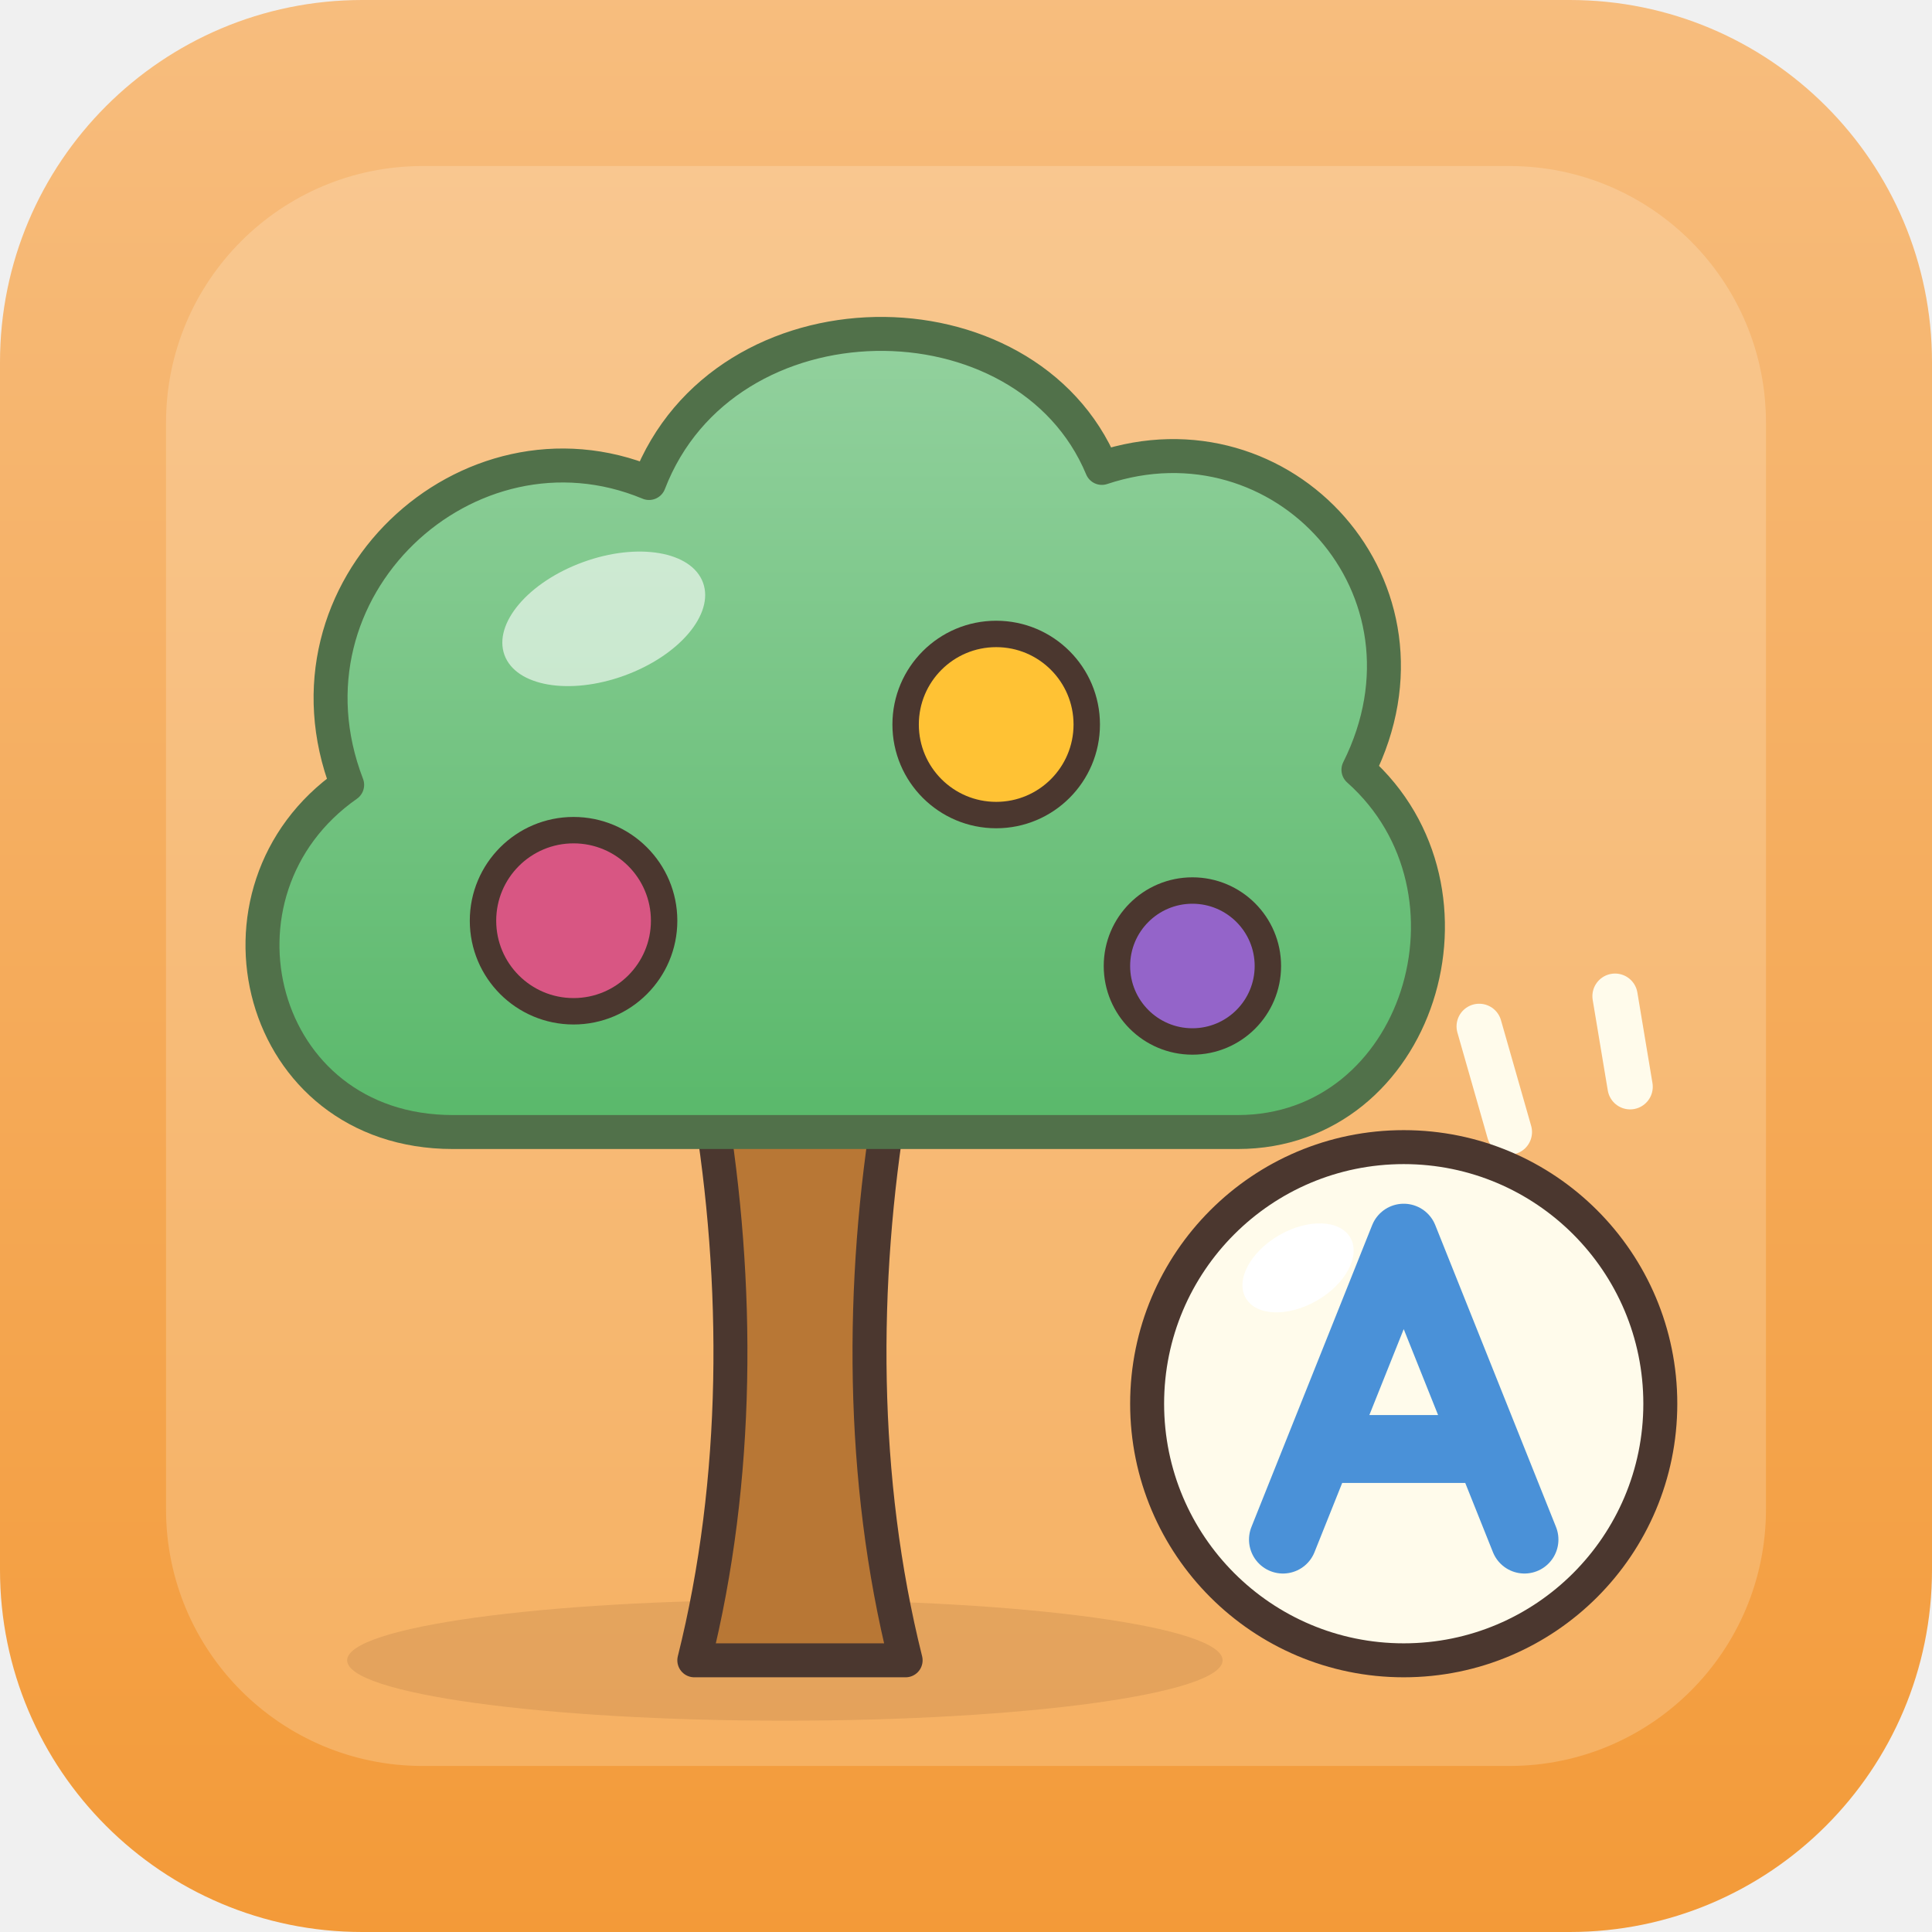
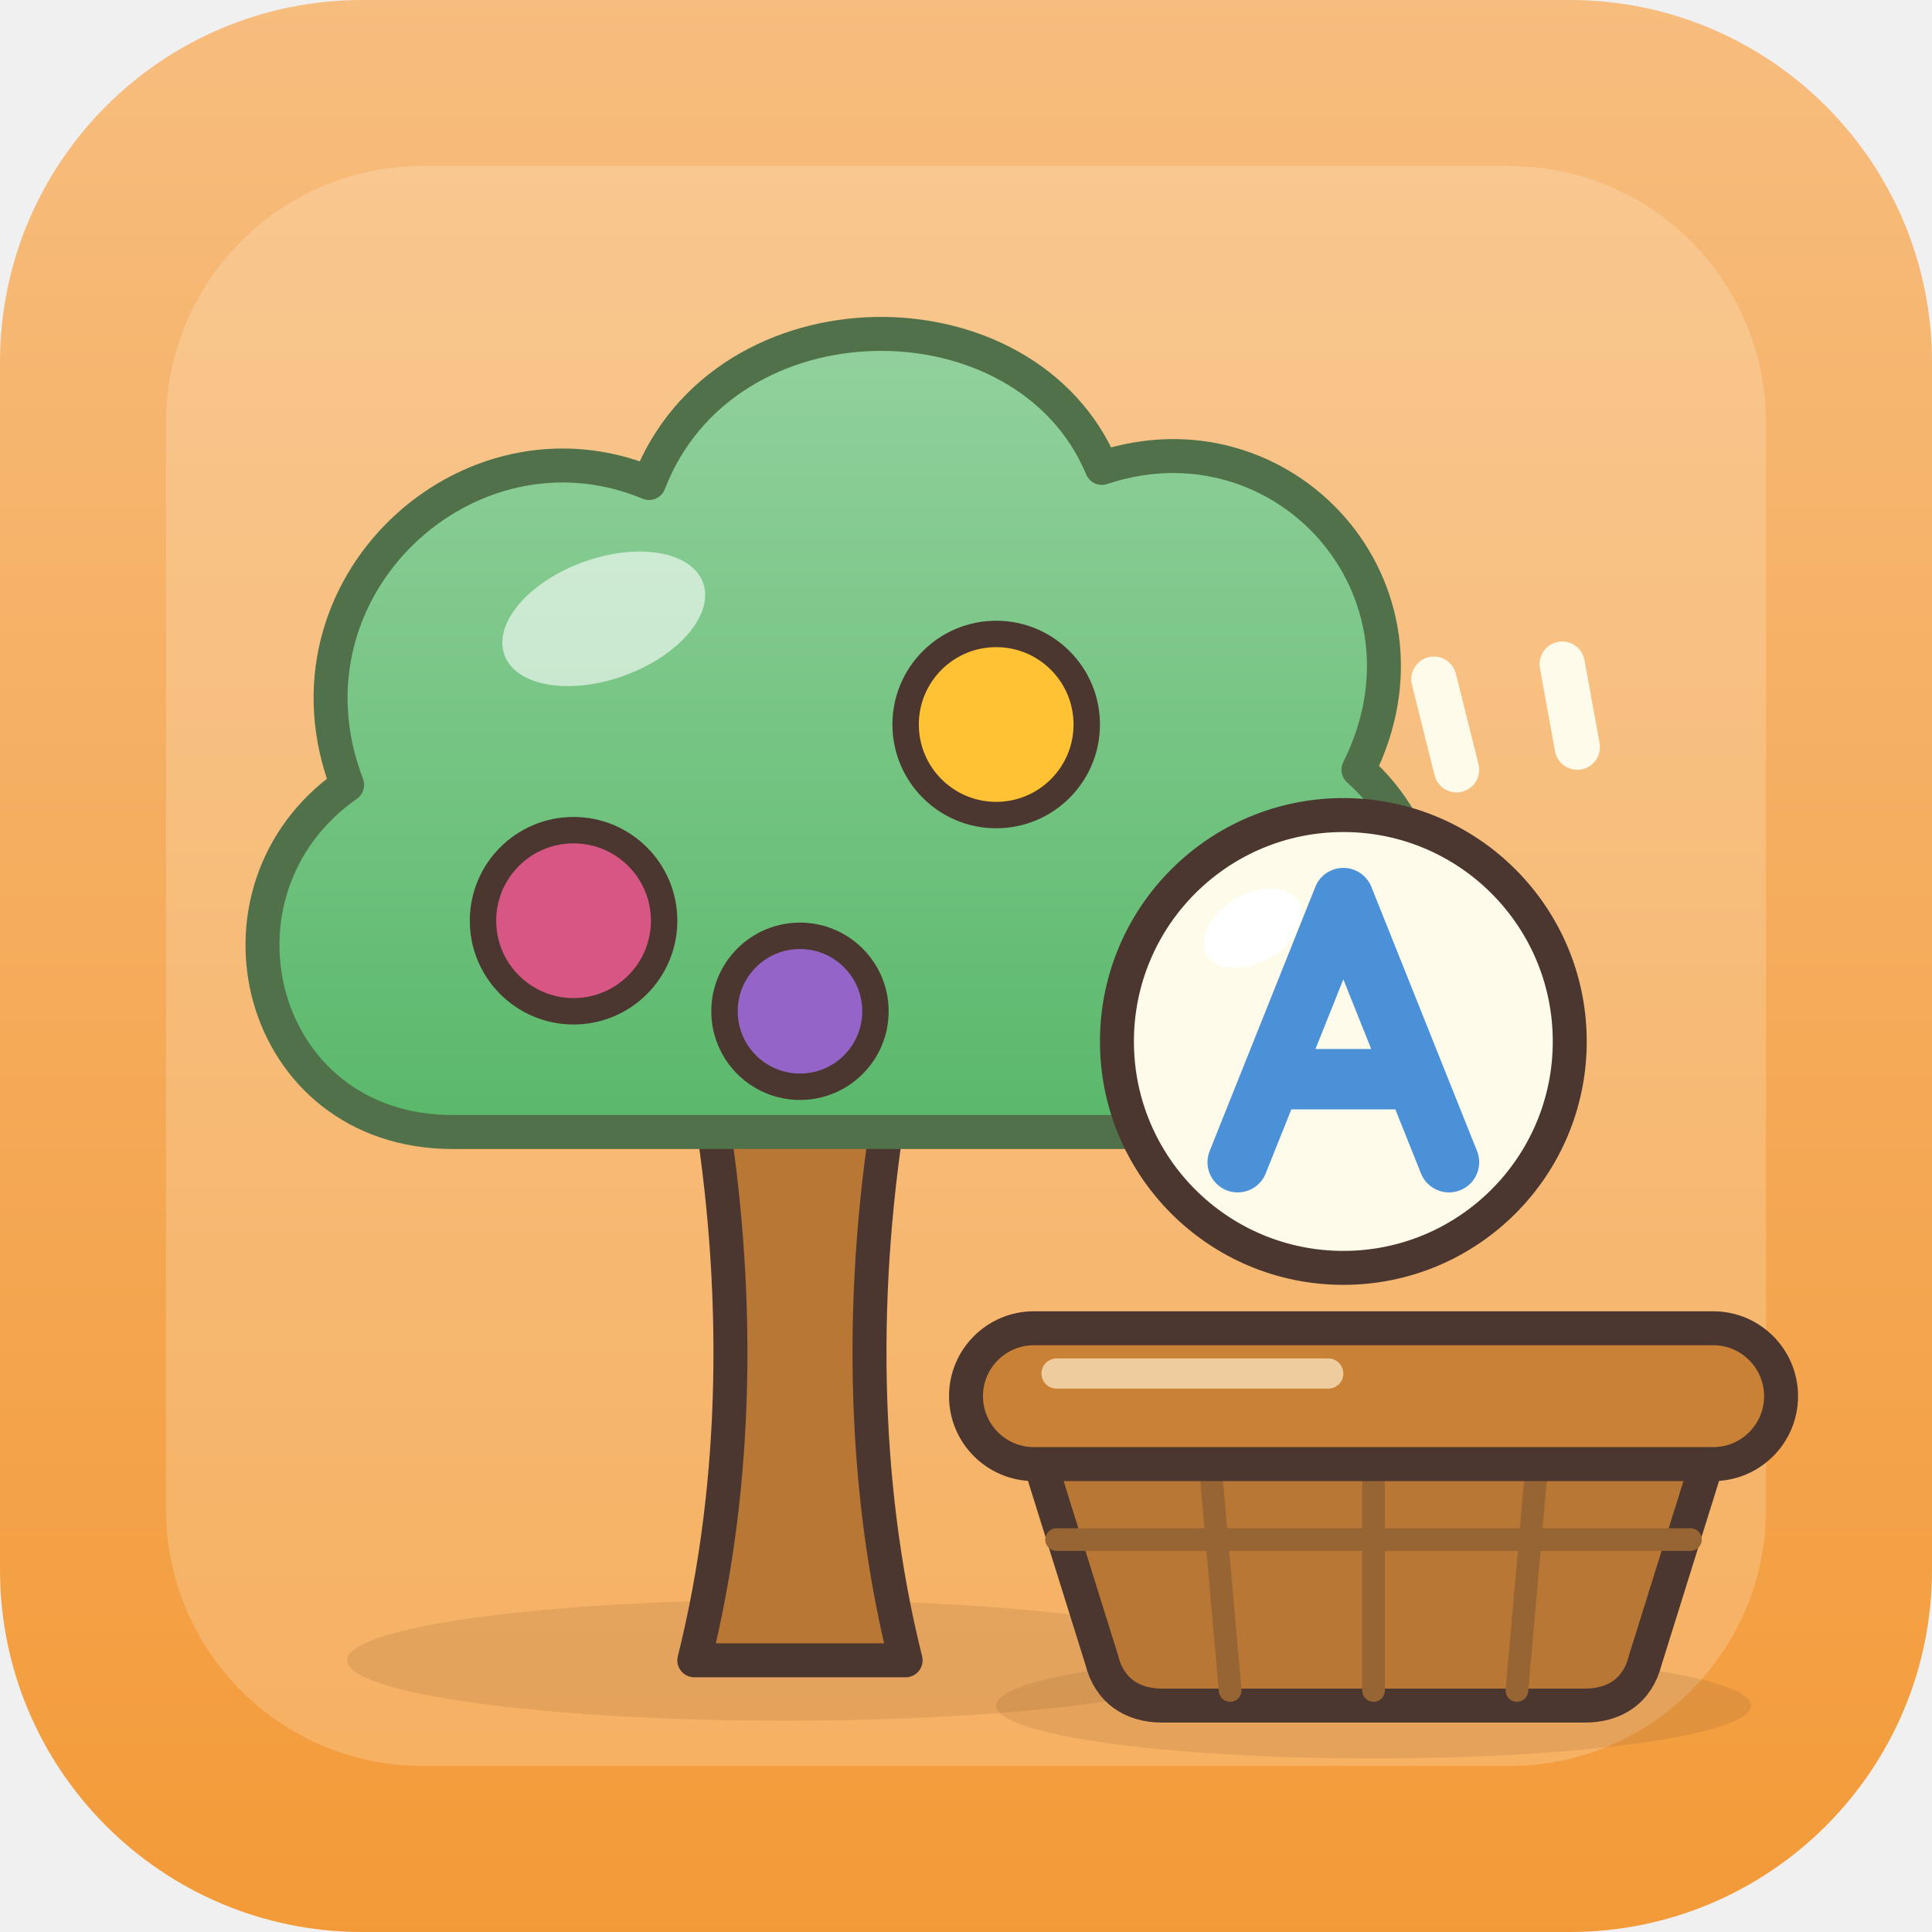
<svg xmlns="http://www.w3.org/2000/svg" viewBox="0 0 256 256" width="256" height="256">
  <defs>
    <linearGradient id="word_forest_tile" x1="0" y1="0" x2="0" y2="1">
      <stop offset="0" stop-color="#F7BD7E" />
      <stop offset="1" stop-color="#F39A38" />
    </linearGradient>
    <linearGradient id="word_forest_crown" x1="0" y1="0" x2="0" y2="1">
      <stop offset="0" stop-color="#93D19E" />
      <stop offset="1" stop-color="#59B86A" />
    </linearGradient>
  </defs>
  <g id="tile_bg">
    <rect width="256" height="256" rx="48" fill="url(#word_forest_tile)" />
    <rect x="22" y="22" width="212" height="212" rx="34" fill="#FFF6E3" opacity="0.22" />
  </g>
  <g id="shadow">
    <ellipse cx="104" cy="220" rx="58" ry="8" fill="#8E5F33" opacity="0.18" />
  </g>
  <g id="subject_tree" stroke-linejoin="round" stroke-linecap="round">
    <path d="M92 220 C98 196 98 170 94 146 L118 146 C114 170 114 196 120 220 Z" fill="#B87735" stroke="#4B372F" stroke-width="4.5" />
    <path d="M60 150 C34 150 26 118 46 104 C36 78 62 54 86 64 C96 38 136 38 146 62 C170 54 192 78 180 102 C198 118 188 150 164 150 Z" fill="url(#word_forest_crown)" stroke="#51714A" stroke-width="4.5" />
    <ellipse cx="80" cy="82" rx="14" ry="8" fill="#FFFFFF" opacity="0.6" transform="rotate(-20 80 82)" />
    <g stroke="#4B372F" stroke-width="3.5">
      <circle cx="76" cy="122" r="12" fill="#D85683" />
+       <circle cx="106" cy="134" r="10" fill="#9464C9" />
      <circle cx="132" cy="96" r="12" fill="#FFC234" />
-       <circle cx="158" cy="128" r="10" fill="#9464C9" />
    </g>
  </g>
  <g id="accent_motion" fill="none" stroke="#FFFBEB" stroke-width="6" stroke-linecap="round">
-     <path d="M196 136 L200 150 M214 132 L216 144" />
+     <path d="M190 90 L193 102 M207 88 L209 99" />
  </g>
  <g id="subject_letter" stroke="#4B372F" stroke-linejoin="round" stroke-linecap="round">
-     <circle cx="186" cy="186" r="34" fill="#FFFBEB" stroke-width="4.5" />
-     <ellipse cx="172" cy="168" rx="8" ry="5" fill="#FFFFFF" stroke="none" transform="rotate(-30 172 168)" />
-     <path d="M170 204 L186 164 L202 204 M176 192 L196 192" fill="none" stroke="#4A91D8" stroke-width="9" />
+     <circle cx="178" cy="138" r="30" fill="#FFFBEB" stroke-width="4.5" />
+     <ellipse cx="166" cy="123" rx="7" ry="4.5" fill="#FFFFFF" stroke="none" transform="rotate(-30 166 123)" />
+     <path d="M164 154 L178 119 L192 154 M169 143 L187 143" fill="none" stroke="#4A91D8" stroke-width="8" />
+   </g>
+   <g id="subject_basket" stroke="#4B372F" stroke-linejoin="round" stroke-linecap="round">
+     <ellipse cx="182" cy="226" rx="50" ry="7" fill="#8E5F33" opacity="0.18" stroke="none" />
+     <path d="M136 188 L228 188 L218 220 C217 224 214 226 210 226 L154 226 C150 226 147 224 146 220 Z" fill="#B87735" stroke-width="4.5" />
+     <path d="M140 204 L224 204 M160 190 L163 224 M182 190 L182 224 M204 190 L201 224" fill="none" stroke="#976433" stroke-width="3" />
+     <rect x="128" y="176" width="108" height="18" rx="9" fill="#C98136" stroke-width="4.5" />
+     <path d="M140 182 L176 182" fill="none" stroke="#F6D9B0" stroke-width="4" opacity="0.85" />
  </g>
</svg>
